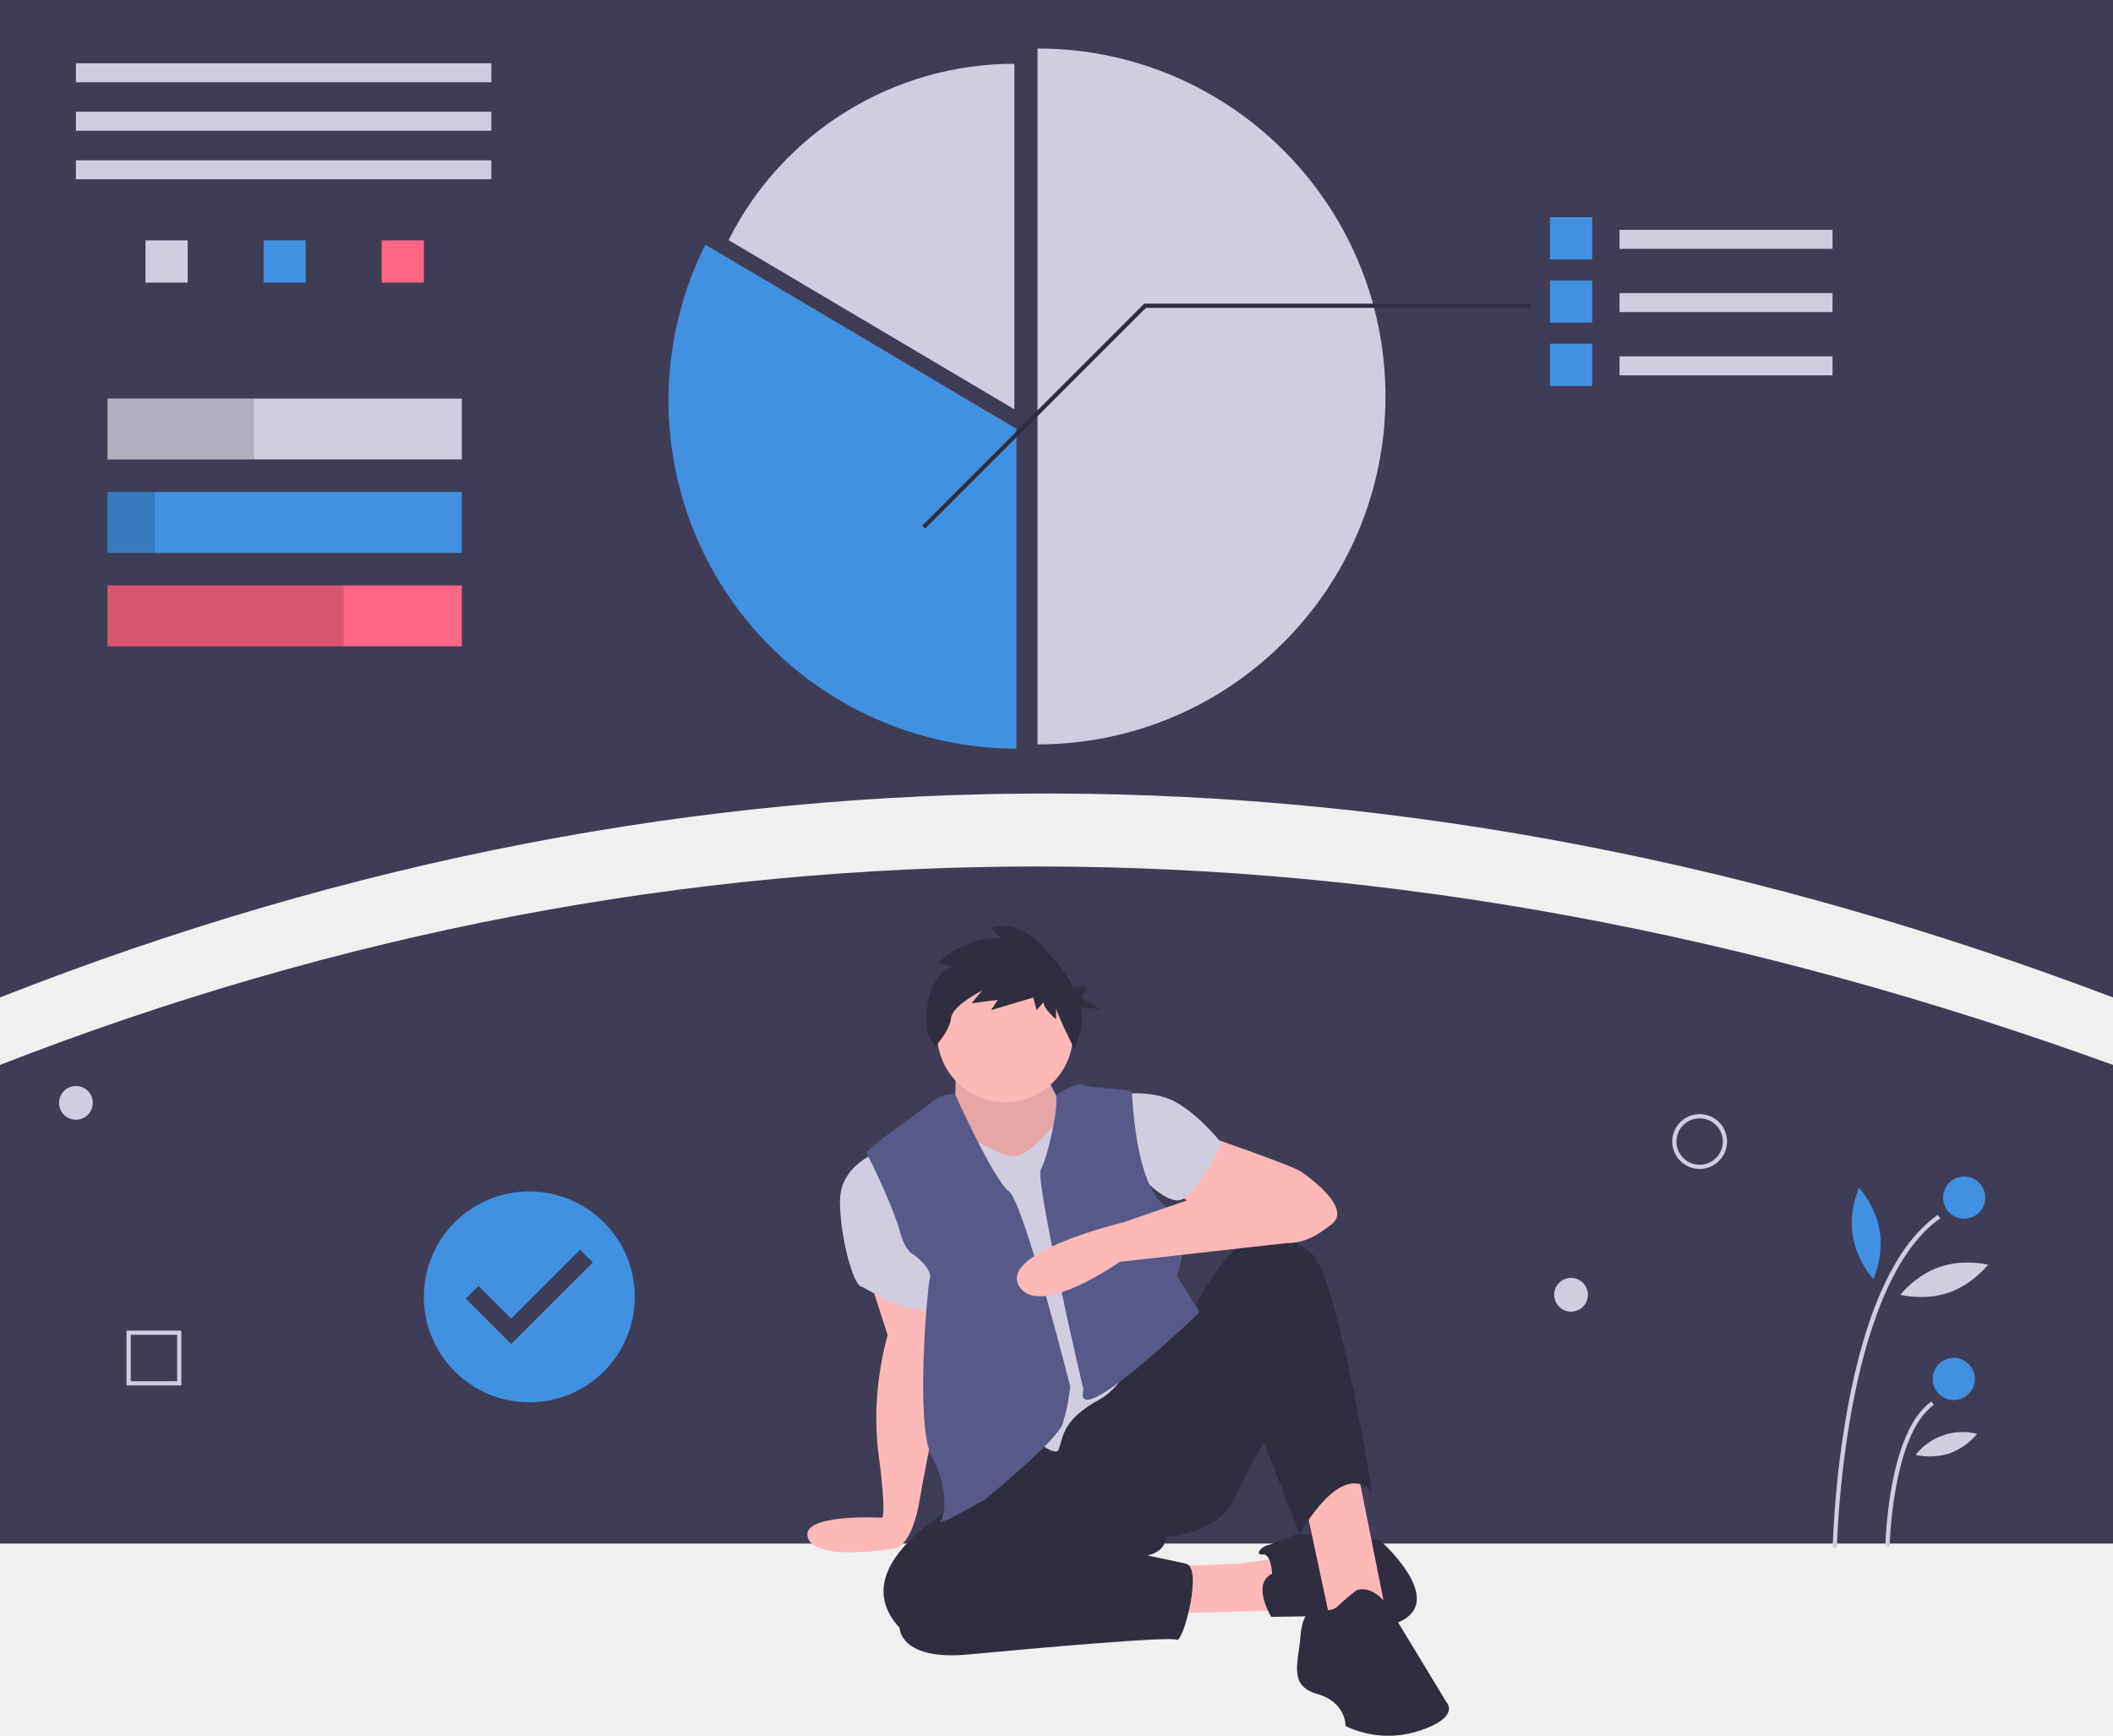
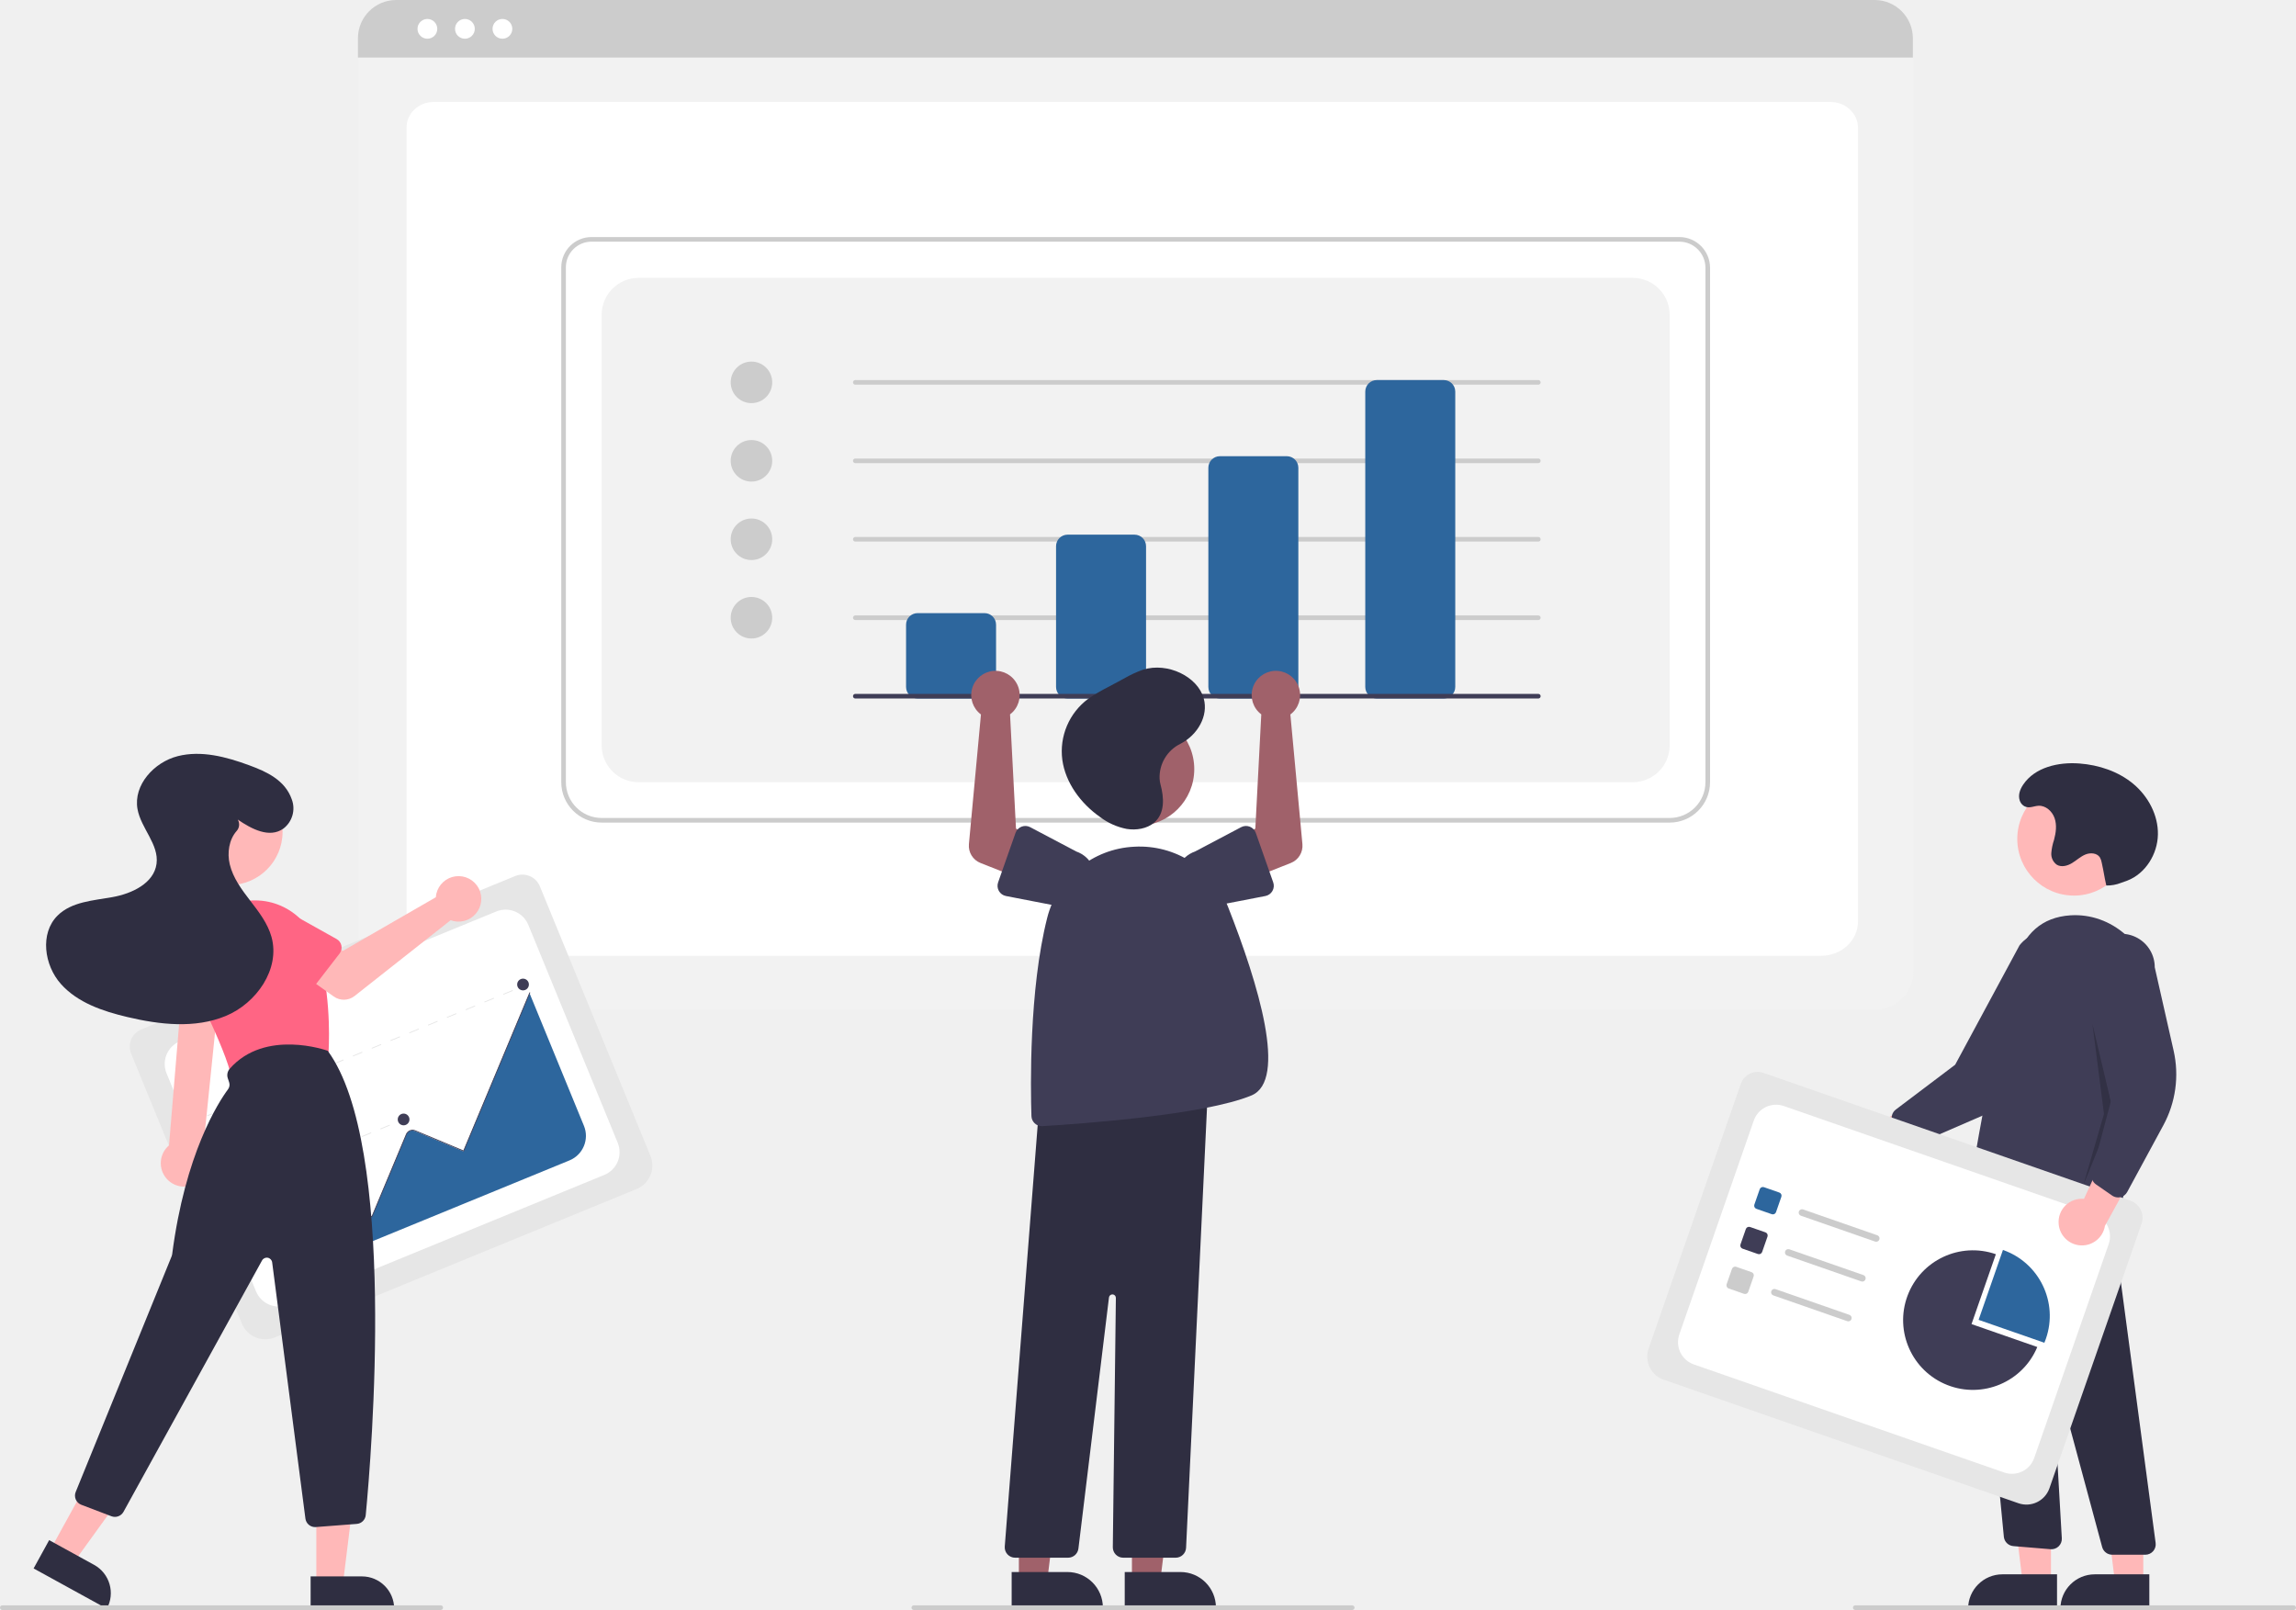
- <svg xmlns="http://www.w3.org/2000/svg" id="ab83d798-7d25-4111-a4e2-42875f6e6704" data-name="Layer 1" width="1002" height="823.119" viewBox="0 0 1002 823.119">
-   <path d="M1101,511.441c-335.922-127.294-669.972-130.563-1002,0v-473H1101Z" transform="translate(-99 -38.44071)" fill="#3f3d56" />
-   <rect x="36" y="30" width="197" height="9" fill="#d0cde1" />
-   <rect x="36" y="53" width="197" height="9" fill="#d0cde1" />
-   <rect x="36" y="76" width="197" height="9" fill="#d0cde1" />
-   <rect x="69" y="114" width="20" height="20" fill="#d0cde1" />
-   <rect x="125" y="114" width="20" height="20" fill="#4191e1" />
-   <rect x="181" y="114" width="20" height="20" fill="#ff6584" />
-   <rect x="51" y="189" width="168" height="28.877" fill="#d0cde1" />
-   <rect x="51" y="233.311" width="168" height="28.877" fill="#4191e1" />
-   <rect x="51" y="277.623" width="168" height="28.877" fill="#ff6584" />
-   <rect x="51" y="189" width="69.5" height="28.877" opacity="0.15" />
-   <rect x="51" y="233.311" width="22.5" height="28.877" opacity="0.15" />
-   <rect x="51" y="277.623" width="112" height="28.877" opacity="0.15" />
-   <path d="M591,61.441v330a165,165,0,0,0,0-330Z" transform="translate(-99 -38.44071)" fill="#d0cde1" />
-   <path d="M580,68.694a151.567,151.567,0,0,0-135.51,83.609L580,232.517Z" transform="translate(-99 -38.44071)" fill="#d0cde1" />
-   <path d="M433.49,154.454A165.046,165.046,0,0,0,581,393.441v-151.67Z" transform="translate(-99 -38.44071)" fill="#4191e1" />
-   <rect x="768" y="109" width="101" height="9" fill="#d0cde1" />
-   <rect x="735" y="103" width="20" height="20" fill="#4191e1" />
-   <rect x="768" y="139" width="101" height="9" fill="#d0cde1" />
-   <rect x="735" y="133" width="20" height="20" fill="#4191e1" />
-   <rect x="768" y="169" width="101" height="9" fill="#d0cde1" />
-   <rect x="735" y="163" width="20" height="20" fill="#4191e1" />
-   <polygon points="438.707 250.707 437.293 249.293 542.586 144 726 144 726 146 543.414 146 438.707 250.707" fill="#2f2e41" />
-   <path d="M1101,770.441H99v-227q483-188.205,1002,0Z" transform="translate(-99 -38.44071)" fill="#3f3d56" />
-   <path d="M510.803,643.322,519.94,671.603s-8.267,26.541-4.351,56.128,1.74,30.457,1.74,30.457-39.126-2.252-35.21,9.495,42.172,4.863,42.172,4.863,7.347-1.978,10.828-22.863,12.232-61.111,12.232-61.111L539.122,650.597Z" transform="translate(-99 -38.44071)" fill="#ffb8b8" />
-   <path d="M513.849,585.453s-16.534,6.091-16.534,22.625,6.091,39.159,10.007,40.464,30.022,19.144,34.808,6.527S513.849,585.453,513.849,585.453Z" transform="translate(-99 -38.44071)" fill="#d0cde1" />
-   <polygon points="553.211 742.808 588.019 741.503 614.56 737.587 606.728 763.693 542.333 765.433 553.211 742.808" fill="#ffb8b8" />
-   <path d="M702.247,784.73s-.435-9.572-4.351-9.137-1.305-3.481,2.175-4.351,13.488-5.221,13.488-5.221l39.594,2.611s25.671,22.625,15.229,34.808-37.419,1.305-37.419,1.305l-29.152.435S692.24,789.516,702.247,784.73Z" transform="translate(-99 -38.44071)" fill="#2f2e41" />
-   <polygon points="618.911 712.786 631.529 771.96 657.635 766.739 642.842 692.772 627.178 684.505 618.911 712.786" fill="#ffb8b8" />
-   <path d="M567.801,743.83s-73.097,33.068-42.205,66.57c0,0,0,15.664,32.633,12.618s95.722-8.702,98.768-6.962,12.618-34.373,4.351-36.113-18.274-3.916-18.274-3.916,8.702-1.305,8.702-8.702c0,0,24.801-1.74,32.197-17.404s14.358-27.411,14.358-27.411l16.969,43.51s19.58-36.113,34.373-20.015c0,0-16.534-103.989-29.152-113.561s-21.32-12.618-33.068-3.916-22.625,30.892-22.625,30.892Z" transform="translate(-99 -38.44071)" fill="#2f2e41" />
-   <path d="M742.277,792.562a98.037,98.037,0,0,0-8.702,7.397c-3.481,3.481-8.267,1.74-8.702,0s-8.267,1.305-9.137,13.923-6.091,23.931,7.832,27.846,13.488,15.229,13.488,15.229a46.934,46.934,0,0,0,35.243,2.176c19.58-6.527,12.618-13.488,12.618-13.488l-26.106-43.075S751.849,789.516,742.277,792.562Z" transform="translate(-99 -38.44071)" fill="#2f2e41" />
-   <path d="M670.05,576.751s41.77,14.358,46.121,17.404,23.931,17.404,14.358,24.801S713.125,631.139,694.416,625.483s-39.594-23.06-39.594-23.06Z" transform="translate(-99 -38.44071)" fill="#ffb8b8" />
-   <path d="M628.28,557.607s16.534-3.046,28.282,3.481,21.755,19.58,21.755,19.58-10.878,23.06-18.709,26.541-22.19-13.923-22.19-13.923Z" transform="translate(-99 -38.44071)" fill="#d0cde1" />
-   <path d="M552.137,544.989s.435,16.969-1.305,18.709,20.885,53.082,45.686,30.457,5.656-31.762,5.656-31.762-9.137-16.969-8.702-18.709-40.464,0-40.464,0Z" transform="translate(-99 -38.44071)" fill="#ffb8b8" />
-   <path d="M552.137,544.989s.435,16.969-1.305,18.709,20.885,53.082,45.686,30.457,5.656-31.762,5.656-31.762-9.137-16.969-8.702-18.709-40.464,0-40.464,0Z" transform="translate(-99 -38.44071)" opacity="0.1" />
-   <path d="M559.099,577.621s16.534,11.313,23.495,8.702,15.664-13.923,16.534-14.793,45.251,88.326,45.251,88.326-6.527,32.633-23.931,42.205-17.186,17.186-19.362,23.713-30.24-20.667-30.24-20.667l-17.839-75.708V583.278Z" transform="translate(-99 -38.44071)" fill="#d0cde1" />
-   <path d="M551.92,557.389s-5.439-1.088-11.095,3.698-32.197,22.625-30.892,24.366,13.053,26.541,15.664,36.549,6.527,11.313,6.527,11.313,9.137,6.527,7.832,11.313-6.962,70.051.87,84.41,6.527,26.976,4.351,30.457,20.885-10.007,20.885-10.007,34.373-27.846,36.984-36.113a97.263,97.263,0,0,0,3.481-17.404S584.335,608.079,577.373,603.292,551.92,557.389,551.92,557.389Z" transform="translate(-99 -38.44071)" fill="#575a89" />
-   <path d="M599.72,557.733s10.721-6.653,12.897-4.913,22.625,1.74,23.06,3.481,1.305,43.51,16.099,54.388,5.221,32.633,5.221,32.633l10.878,17.404s-59.173,56.994-55.258,37.419c.218-1.088,0-1.305,0-1.305s-23.06-98.768-20.015-103.989S601.182,563.951,599.72,557.733Z" transform="translate(-99 -38.44071)" fill="#575a89" />
-   <path d="M690.935,597.636,631.761,618.086s-58.739,13.923-49.602,30.022,47.861-11.313,47.861-11.313l78.8-8.829S740.101,601.552,690.935,597.636Z" transform="translate(-99 -38.44071)" fill="#ffb8b8" />
-   <circle cx="476.633" cy="490.449" r="32.197" fill="#ffb8b8" />
-   <path d="M549.992,496.891l-5.956-2.166s12.453-12.453,29.779-11.37l-4.873-4.873s11.912-4.331,22.741,7.039c5.692,5.977,12.279,13.003,16.385,20.917h6.378l-2.662,5.324,9.317,5.324-9.563-.956a26.866,26.866,0,0,1-.905,13.789l-2.166,5.956s-8.663-17.326-8.663-19.492v5.414s-5.956-4.873-5.956-8.122L590.6,517.466l-1.624-5.956-20.033,5.956,3.249-4.873-12.453,1.624,4.873-5.956s-14.077,7.039-14.619,12.995c-.541,5.956-7.58,13.536-7.58,13.536l-3.249-5.414S534.29,505.013,549.992,496.891Z" transform="translate(-99 -38.44071)" fill="#2f2e41" />
-   <path d="M970.067,772.394l-2-.039a463.835,463.835,0,0,1,7.1-66.287c8.648-46.881,23.029-77.67,42.743-91.512l1.148,1.637C973.007,648.526,970.091,771.158,970.067,772.394Z" transform="translate(-99 -38.44071)" fill="#d0cde1" />
-   <path d="M995.067,771.915l-2-.039c.043-2.215,1.293-54.414,21.843-68.842l1.148,1.637C996.338,718.517,995.077,771.383,995.067,771.915Z" transform="translate(-99 -38.44071)" fill="#d0cde1" />
-   <circle cx="931.436" cy="567.933" r="10" fill="#4191e1" />
-   <circle cx="926.484" cy="653.933" r="10" fill="#4191e1" />
-   <path d="M990.406,622.369c1.879,12.004-3.019,22.741-3.019,22.741s-7.945-8.726-9.825-20.73,3.019-22.741,3.019-22.741S988.527,610.365,990.406,622.369Z" transform="translate(-99 -38.44071)" fill="#4191e1" />
-   <path d="M1023.062,651.431c-11.493,3.942-22.904,1.034-22.904,1.034s7.223-9.3,18.716-13.242,22.903-1.034,22.903-1.034S1034.555,647.489,1023.062,651.431Z" transform="translate(-99 -38.44071)" fill="#d0cde1" />
-   <path d="M1023.462,727.684a31.134,31.134,0,0,1-16.064.694,28.374,28.374,0,0,1,29.172-10.006A31.134,31.134,0,0,1,1023.462,727.684Z" transform="translate(-99 -38.44071)" fill="#d0cde1" />
-   <path d="M904.984,592.776a13,13,0,1,1,13-13A13.014,13.014,0,0,1,904.984,592.776Zm0-24a11,11,0,1,0,11,11A11.012,11.012,0,0,0,904.984,568.776Z" transform="translate(-99 -38.44071)" fill="#d0cde1" />
-   <circle cx="745" cy="614" r="8" fill="#d0cde1" />
-   <circle cx="36" cy="523" r="8" fill="#d0cde1" />
-   <path d="M185,695.441H159v-26h26Zm-24-2h22v-22H161Z" transform="translate(-99 -38.44071)" fill="#d0cde1" />
-   <path d="M350,603.441a50,50,0,1,0,50,50A50,50,0,0,0,350,603.441Zm-8.625,72.375-21.507-21.507,6.033-6.033,15.495,15.495,32.705-32.705,6.032,6.033Z" transform="translate(-99 -38.44071)" fill="#4191e1" />
+ <svg xmlns="http://www.w3.org/2000/svg" id="bb535a4d-a035-40f6-99ac-869b240e0289" data-name="Layer 1" width="995" height="697.681" viewBox="0 0 995 697.681">
+   <path d="M915.189,538.707H274.35a16.519,16.519,0,0,1-16.5-16.5V127.054A12.102,12.102,0,0,1,269.938,114.965H919.391a12.311,12.311,0,0,1,12.297,12.297V522.207A16.519,16.519,0,0,1,915.189,538.707Z" transform="translate(-102.5 -101.1595)" fill="#f2f2f2" />
+   <path d="M891.811,515.341H294.567c-8.755,0-15.878-6.67-15.878-14.868v-344.105c0-6.08,5.278-11.027,11.766-11.027H895.728c6.595,0,11.961,5.028,11.961,11.209V500.472C907.689,508.671,900.566,515.341,891.811,515.341Z" transform="translate(-102.5 -101.1595)" fill="#fff" />
+   <path d="M931.459,126.11H257.619V117.709a16.574,16.574,0,0,1,16.56-16.55H914.899a16.574,16.574,0,0,1,16.56,16.55Z" transform="translate(-102.5 -101.1595)" fill="#ccc" />
+   <circle cx="185.214" cy="12.5" r="4.283" fill="#fff" />
+   <circle cx="201.473" cy="12.5" r="4.283" fill="#fff" />
+   <circle cx="217.731" cy="12.5" r="4.283" fill="#fff" />
+   <path d="M826.073,457.629H363.234a17.52,17.52,0,0,1-17.5-17.5V216.975a13.103,13.103,0,0,1,13.088-13.088H830.276a13.312,13.312,0,0,1,13.297,13.297V440.129A17.52,17.52,0,0,1,826.073,457.629ZM358.822,205.886a11.101,11.101,0,0,0-11.088,11.088V440.129a15.517,15.517,0,0,0,15.5,15.5H826.073a15.518,15.518,0,0,0,15.5-15.5V217.184a11.31,11.31,0,0,0-11.297-11.297Z" transform="translate(-102.5 -101.1595)" fill="#ccc" />
+   <path d="M379.234,440.129h430.839a16,16,0,0,0,16-16V237.581a16,16,0,0,0-16-16H379.234a16,16,0,0,0-16,16V424.129A16,16,0,0,0,379.234,440.129Z" transform="translate(-102.5 -101.1595)" fill="#f2f2f2" />
+   <circle cx="325.654" cy="165.695" r="9" fill="#ccc" />
+   <circle cx="325.654" cy="199.695" r="9" fill="#ccc" />
+   <circle cx="325.654" cy="233.695" r="9" fill="#ccc" />
+   <circle cx="325.654" cy="267.695" r="9" fill="#ccc" />
+   <path d="M769.154,267.855h-296a1,1,0,0,1,0-2h296a1,1,0,0,1,0,2Z" transform="translate(-102.5 -101.1595)" fill="#ccc" />
+   <path d="M769.154,301.855h-296a1,1,0,0,1,0-2h296a1,1,0,0,1,0,2Z" transform="translate(-102.5 -101.1595)" fill="#ccc" />
+   <path d="M769.154,335.855h-296a1,1,0,0,1,0-2h296a1,1,0,0,1,0,2Z" transform="translate(-102.5 -101.1595)" fill="#ccc" />
+   <path d="M769.154,369.855h-296a1,1,0,0,1,0-2h296a1,1,0,0,1,0,2Z" transform="translate(-102.5 -101.1595)" fill="#ccc" />
+   <path d="M529.154,403.855h-29a5.006,5.006,0,0,1-5-5v-27a5.006,5.006,0,0,1,5-5h29a5.006,5.006,0,0,1,5,5v27A5.006,5.006,0,0,1,529.154,403.855Z" transform="translate(-102.5 -101.1595)" fill="#2d669d" />
+   <path d="M594.154,403.855h-29a5.006,5.006,0,0,1-5-5v-61a5.006,5.006,0,0,1,5-5h29a5.006,5.006,0,0,1,5,5v61A5.006,5.006,0,0,1,594.154,403.855Z" transform="translate(-102.5 -101.1595)" fill="#2d669d" />
+   <path d="M660.154,403.855h-29a5.006,5.006,0,0,1-5-5v-95a5.006,5.006,0,0,1,5-5h29a5.006,5.006,0,0,1,5,5v95A5.006,5.006,0,0,1,660.154,403.855Z" transform="translate(-102.5 -101.1595)" fill="#2d669d" />
+   <path d="M728.154,403.855h-29a5.006,5.006,0,0,1-5-5v-128a5.006,5.006,0,0,1,5-5h29a5.006,5.006,0,0,1,5,5v128A5.006,5.006,0,0,1,728.154,403.855Z" transform="translate(-102.5 -101.1595)" fill="#2d669d" />
+   <path d="M769.154,403.855h-296a1,1,0,0,1,0-2h296a1,1,0,0,1,0,2Z" transform="translate(-102.5 -101.1595)" fill="#3f3d56" />
+   <path d="M899.201,590.402a10.056,10.056,0,0,1,15.32-1.743l31.755-16.389-1.975,18.464L914.45,603.467a10.11,10.11,0,0,1-15.248-13.065Z" transform="translate(-102.5 -101.1595)" fill="#ffb8b8" />
+   <path d="M926.524,597.289a4.506,4.506,0,0,1-1.524-2.212l-2.526-8.159a4.515,4.515,0,0,1,1.587-4.921l25.738-19.44,27.875-51.712a14.497,14.497,0,1,1,22.9,17.782L984.716,562.096a46.374,46.374,0,0,1-23.463,22.696l-30.163,13.083a4.505,4.505,0,0,1-3.669-.039A4.455,4.455,0,0,1,926.524,597.289Z" transform="translate(-102.5 -101.1595)" fill="#3f3d56" />
+   <circle cx="898.775" cy="363.541" r="24.561" fill="#ffb8b8" />
+   <polygon points="888.812 685.737 876.553 685.736 870.722 638.448 888.817 638.449 888.812 685.737" fill="#ffb8b8" />
+   <path d="M867.795,682.233h23.644a0,0,0,0,1,0,0v14.887a0,0,0,0,1,0,0H852.908a0,0,0,0,1,0,0v0A14.887,14.887,0,0,1,867.795,682.233Z" fill="#2f2e41" />
+   <polygon points="928.812 685.739 916.553 685.738 910.722 638.449 928.817 638.451 928.812 685.739" fill="#ffb8b8" />
+   <path d="M907.795,682.235h23.644a0,0,0,0,1,0,0V697.121a0,0,0,0,1,0,0H892.908a0,0,0,0,1,0,0v0A14.887,14.887,0,0,1,907.795,682.235Z" fill="#2f2e41" />
+   <path d="M1032.208,774.899l-14.367-.001a4.508,4.508,0,0,1-4.345-3.329l-20.68-76.701a.5.5,0,0,0-.982.16l4.177,72.742a4.499,4.499,0,0,1-4.867,4.742L974.998,771.166a4.512,4.512,0,0,1-4.096-3.964L956.191,614.457l5.691,3.415,53.329-9.054L1036.669,769.804a4.501,4.501,0,0,1-4.461,5.095Z" transform="translate(-102.5 -101.1595)" fill="#2f2e41" />
+   <path d="M974.027,630.579a32.939,32.939,0,0,1-16.692-4.698,4.48,4.48,0,0,1-2.136-4.589c1.876-11.486,11.684-70.408,20.608-102.529,3.635-13.083,11.671-20.129,23.887-20.943,17.868-1.172,33.75,12.807,35.404,31.2,2.917,32.448-8.933,78.55-14.164,96.866a4.496,4.496,0,0,1-7.088,2.306l-10.661-8.293a3.533,3.533,0,0,0-4.516.188C989.682,628.101,981.146,630.579,974.027,630.579Z" transform="translate(-102.5 -101.1595)" fill="#3f3d56" />
+   <polygon points="906.787 443.738 915.786 481.739 902.784 513.738 911.786 482.739 906.787 443.738" opacity="0.2" />
+   <path d="M1015.29,484.898a16.538,16.538,0,0,0,6.388-1.155c.894-.345,1.822-.628,2.715-.972,7.882-3.045,13.074-11.438,13.261-19.886s-4.188-16.647-10.684-22.05-14.909-8.178-23.335-8.82c-9.075-.691-19.294,1.61-24.366,9.167-1.35,2.012-2.294,4.452-1.494,6.882a4.404,4.404,0,0,0,1.241,1.906c2.265,2.015,4.522.5,6.831.366,3.173-.184,6.023,2.385,7.048,5.394s.573,6.322-.254,9.391a23.459,23.459,0,0,0-1.183,5.71,5.741,5.741,0,0,0,2.378,5.055c1.983,1.199,4.587.505,6.571-.691s3.699-2.86,5.842-3.741,5.022-.685,6.27,1.268a6.935,6.935,0,0,1,.793,2.289c1.118,5.095.861,4.795,1.979,9.89Z" transform="translate(-102.5 -101.1595)" fill="#2f2e41" />
+   <path d="M977.221,752.591,823.425,699.03a10.556,10.556,0,0,1-6.49-13.426l39.966-114.758a7.734,7.734,0,0,1,9.836-4.755L1025.732,621.463a7.867,7.867,0,0,1,4.837,10.006L990.647,746.101A10.556,10.556,0,0,1,977.221,752.591Z" transform="translate(-102.5 -101.1595)" fill="#e6e6e6" />
+   <path d="M836.549,692.435l134.484,46.835a10.225,10.225,0,0,0,13.019-6.293l32.272-92.667a10.225,10.225,0,0,0-6.293-13.019l-134.484-46.835a10.225,10.225,0,0,0-13.019,6.293l-32.272,92.667A10.225,10.225,0,0,0,836.549,692.435Z" transform="translate(-102.5 -101.1595)" fill="#fff" />
+   <path d="M870.32,627.329l-6.66-2.32a1.444,1.444,0,0,1-.888-1.837l2.32-6.66a1.444,1.444,0,0,1,1.837-.888l6.66,2.32a1.444,1.444,0,0,1,.888,1.837l-2.32,6.66A1.444,1.444,0,0,1,870.32,627.329Z" transform="translate(-102.5 -101.1595)" fill="#2d669d" />
+   <path d="M864.31,644.585l-6.66-2.32a1.444,1.444,0,0,1-.888-1.837l2.32-6.66a1.444,1.444,0,0,1,1.837-.888l6.66,2.32a1.444,1.444,0,0,1,.888,1.837l-2.32,6.66A1.444,1.444,0,0,1,864.31,644.585Z" transform="translate(-102.5 -101.1595)" fill="#3f3d56" />
+   <path d="M858.301,661.841l-6.66-2.32a1.444,1.444,0,0,1-.888-1.837l2.32-6.66a1.444,1.444,0,0,1,1.837-.888l6.66,2.32a1.444,1.444,0,0,1,.888,1.837l-2.32,6.66A1.444,1.444,0,0,1,858.301,661.841Z" transform="translate(-102.5 -101.1595)" fill="#ccc" />
+   <path d="M915.074,639.181l-32.09-11.176a1.443,1.443,0,1,1,.949-2.725l32.09,11.176a1.443,1.443,0,1,1-.949,2.725Z" transform="translate(-102.5 -101.1595)" fill="#ccc" />
+   <path d="M909.065,656.437l-32.09-11.176a1.443,1.443,0,0,1,.949-2.725l32.09,11.176a1.443,1.443,0,1,1-.949,2.725Z" transform="translate(-102.5 -101.1595)" fill="#ccc" />
+   <path d="M903.055,673.693l-32.09-11.176a1.443,1.443,0,0,1,.949-2.725l32.09,11.176a1.443,1.443,0,0,1-.949,2.725Z" transform="translate(-102.5 -101.1595)" fill="#ccc" />
+   <path d="M988.454,683.043c.234-.561.454-1.131.656-1.712a30.239,30.239,0,0,0-18.611-38.501L959.951,673.116Z" transform="translate(-102.5 -101.1595)" fill="#2d669d" />
+   <path d="M956.884,674.959l10.548-30.287a30.239,30.239,0,1,0,17.955,40.213Z" transform="translate(-102.5 -101.1595)" fill="#3f3d56" />
+   <path d="M994.645,631.512a10.056,10.056,0,0,1,10.979-10.826l14.873-32.493,9.841,15.748-15.633,28.441a10.11,10.11,0,0,1-20.061-.87Z" transform="translate(-102.5 -101.1595)" fill="#ffb8b8" />
+   <path d="M1020.394,620.069a4.506,4.506,0,0,1-2.564-.8l-7.023-4.862a4.515,4.515,0,0,1-1.788-4.852l8.255-31.18-9.979-57.893a14.497,14.497,0,1,1,28.993-.14l8.177,36.123a46.373,46.373,0,0,1-4.456,32.339L1024.349,617.713a4.505,4.505,0,0,1-2.911,2.233A4.455,4.455,0,0,1,1020.394,620.069Z" transform="translate(-102.5 -101.1595)" fill="#3f3d56" />
+   <path d="M1096.5,798.841h-190a1,1,0,0,1,0-2h190a1,1,0,0,1,0,2Z" transform="translate(-102.5 -101.1595)" fill="#ccc" />
+   <polygon points="490.541 685.239 502.801 685.238 508.633 637.951 490.539 637.951 490.541 685.239" fill="#a0616a" />
+   <path d="M589.914,782.396l24.144-.001h.001a15.386,15.386,0,0,1,15.386,15.386v.5l-39.531.001Z" transform="translate(-102.5 -101.1595)" fill="#2f2e41" />
+   <polygon points="441.541 685.239 453.801 685.238 459.633 637.951 441.539 637.951 441.541 685.239" fill="#a0616a" />
+   <path d="M540.914,782.396l24.144-.001h.001a15.386,15.386,0,0,1,15.386,15.386v.5l-39.531.001Z" transform="translate(-102.5 -101.1595)" fill="#2f2e41" />
+   <circle cx="492.988" cy="333.297" r="24.561" fill="#a0616a" />
+   <path d="M612.005,776.192H589.254a4.5,4.5,0,0,1-4.5-4.555l1.322-108.031a1.5,1.5,0,0,0-2.989-.2L569.847,772.236a4.504,4.504,0,0,1-4.467,3.956H542.41a4.5,4.5,0,0,1-4.486-4.851l15.167-194.075.412-.045,72.629-7.844-9.633,202.528A4.495,4.495,0,0,1,612.005,776.192Z" transform="translate(-102.5 -101.1595)" fill="#2f2e41" />
+   <path d="M553.976,589.181a4.496,4.496,0,0,1-4.484-4.358c-.396-12.271-1.076-54.732,6.822-85.905a40.924,40.924,0,0,1,37.793-30.839h0a41.179,41.179,0,0,1,40.559,26.023c13.275,33.703,25.818,75.246,10.181,81.762-20.495,8.539-74.523,12.346-90.594,13.309Q554.113,589.181,553.976,589.181Z" transform="translate(-102.5 -101.1595)" fill="#3f3d56" />
+   <path d="M647.847,409.632a10.525,10.525,0,0,0,1.246,1.093l-2.578,49.526-10.724,5.491L641.961,483.01l19.93-7.875a8,8,0,0,0,5.026-8.181l-5.221-56.179a10.497,10.497,0,1,0-13.849-1.143Z" transform="translate(-102.5 -101.1595)" fill="#a0616a" />
+   <path d="M646.718,462.095l7.544,21.439a4.5,4.5,0,0,1-3.389,5.912l-22.245,4.308a12.497,12.497,0,0,1-8.228-23.602l19.974-10.543a4.5,4.5,0,0,1,6.344,2.486Z" transform="translate(-102.5 -101.1595)" fill="#3f3d56" />
+   <path d="M541.46,409.632a10.527,10.527,0,0,1-1.246,1.093l2.578,49.526,10.724,5.491L547.346,483.01l-19.93-7.875a8,8,0,0,1-5.026-8.181l5.221-56.179a10.497,10.497,0,1,1,13.849-1.143Z" transform="translate(-102.5 -101.1595)" fill="#a0616a" />
+   <path d="M545.192,459.399a4.495,4.495,0,0,1,3.741.21l19.974,10.543a12.497,12.497,0,0,1-8.228,23.602l-22.245-4.308a4.5,4.5,0,0,1-3.389-5.912l7.544-21.439A4.495,4.495,0,0,1,545.192,459.399Z" transform="translate(-102.5 -101.1595)" fill="#3f3d56" />
+   <path d="M605.027,438.643a16.143,16.143,0,0,1,9.041-15.168c7.466-3.854,12.156-12.075,10.101-19.582-2.631-9.609-15.709-15.841-26.305-12.535a48.566,48.566,0,0,0-8.261,3.839l-6.923,3.711a71.73,71.73,0,0,0-8.534,5.038,28.315,28.315,0,0,0-11.27,26.53c1.363,9.769,7.761,18.727,16.518,24.861a27.937,27.937,0,0,0,11.319,5.031c4.198.692,8.87-.094,11.939-2.705,4.796-4.079,4.301-10.911,2.75-16.616A12.09,12.09,0,0,1,605.027,438.643Z" transform="translate(-102.5 -101.1595)" fill="#2f2e41" />
+   <path d="M688.5,798.841h-190a1,1,0,0,1,0-2h190a1,1,0,0,1,0,2Z" transform="translate(-102.5 -101.1595)" fill="#ccc" />
+   <path d="M378.41,616.413,221.633,680.73a10.984,10.984,0,0,1-14.315-5.986l-47.992-116.983a8.047,8.047,0,0,1,4.386-10.488l162.077-66.492a8.186,8.186,0,0,1,10.669,4.462L384.396,602.098A10.984,10.984,0,0,1,378.41,616.413Z" transform="translate(-102.5 -101.1595)" fill="#e6e6e6" />
+   <path d="M227.311,666.541l137.091-56.241a10.639,10.639,0,0,0,5.805-13.881L331.454,501.956a10.639,10.639,0,0,0-13.881-5.805L180.482,552.392a10.639,10.639,0,0,0-5.805,13.881l38.753,94.463A10.639,10.639,0,0,0,227.311,666.541Z" transform="translate(-102.5 -101.1595)" fill="#fff" />
+   <rect x="328.668" y="528.117" width="2.179" height="0.363" transform="translate(-278.3402 63.53163) rotate(-22.30577)" fill="#e6e6e6" />
+   <path d="M324.747,530.551l-4.072,1.67-.138-.336,4.072-1.67Zm-8.144,3.341-4.072,1.67-.138-.336,4.072-1.67Zm-8.144,3.341-4.072,1.67-.138-.336,4.072-1.67Zm-8.144,3.341-4.072,1.67-.138-.336,4.072-1.67Zm-8.144,3.341-4.072,1.67-.138-.336,4.072-1.67Zm-8.144,3.341-4.072,1.67-.138-.336,4.072-1.67Zm-8.144,3.341-4.072,1.67-.138-.336,4.072-1.67Zm-8.144,3.341-4.072,1.67-.138-.336,4.072-1.67Zm-8.144,3.341-4.072,1.67-.138-.336,4.072-1.67Zm-8.144,3.341-4.072,1.67-.138-.336,4.072-1.67ZM243.312,563.959l-4.072,1.67-.138-.336,4.072-1.67Zm-8.144,3.341-4.072,1.67-.138-.336,4.072-1.67Zm-8.144,3.341-4.072,1.67-.138-.336,4.072-1.67Zm-8.144,3.341-4.072,1.67-.138-.336,4.072-1.67Zm-8.144,3.341-4.072,1.67-.138-.336,4.072-1.67Zm-8.144,3.341-4.072,1.67-.138-.336,4.072-1.67Z" transform="translate(-102.5 -101.1595)" fill="#e6e6e6" />
+   <rect x="192.285" y="584.068" width="2.179" height="0.363" transform="translate(-309.7817 15.95413) rotate(-22.30577)" fill="#e6e6e6" />
+   <rect x="275.309" y="586.506" width="2.179" height="0.363" transform="translate(-304.4946 47.64812) rotate(-22.30577)" fill="#e6e6e6" />
+   <path d="M271.448,588.915l-4.011,1.646-.138-.336,4.011-1.646Zm-8.023,3.291-4.011,1.646-.138-.336,4.011-1.646Zm-8.023,3.291-4.011,1.646-.138-.336,4.011-1.646ZM247.38,598.789l-4.011,1.646-.138-.336,4.011-1.646ZM239.357,602.08l-4.011,1.646-.138-.336,4.011-1.646Zm-8.023,3.291-4.011,1.646-.138-.336,4.011-1.646Zm-8.023,3.291-4.011,1.646-.138-.336,4.011-1.646Zm-8.023,3.291-4.011,1.646-.138-.336,4.011-1.646Z" transform="translate(-102.5 -101.1595)" fill="#e6e6e6" />
+   <rect x="205.101" y="615.309" width="2.179" height="0.363" transform="translate(-320.68 23.15625) rotate(-22.30577)" fill="#e6e6e6" />
+   <rect x="242.07" y="617.411" width="2.179" height="0.363" transform="translate(-318.7115 37.34481) rotate(-22.30577)" fill="#e6e6e6" />
+   <path d="M238.093,619.867l-4.127,1.693-.138-.336,4.127-1.693Zm-8.254,3.386-4.127,1.693-.138-.336,4.127-1.693Zm-8.254,3.386-4.127,1.693-.138-.336,4.127-1.693Z" transform="translate(-102.5 -101.1595)" fill="#e6e6e6" />
+   <rect x="211.165" y="630.089" width="2.179" height="0.363" transform="translate(-325.8362 26.5637) rotate(-22.30577)" fill="#e6e6e6" />
+   <rect x="252.417" y="642.634" width="2.179" height="0.363" transform="translate(-327.5107 43.15973) rotate(-22.30577)" fill="#e6e6e6" />
+   <path d="M248.441,645.09l-4.127,1.693-.138-.336,4.127-1.693Zm-8.254,3.386-4.127,1.693-.138-.336,4.127-1.693Zm-8.254,3.386-4.127,1.693-.138-.336,4.127-1.693Z" transform="translate(-102.5 -101.1595)" fill="#e6e6e6" />
+   <rect x="221.513" y="655.313" width="2.179" height="0.363" transform="translate(-334.6354 32.37862) rotate(-22.30577)" fill="#e6e6e6" />
+   <path d="M233.132,651.671,349.308,604.011a11.481,11.481,0,0,0,6.257-14.962L332.092,531.832l-.227.101-28.509,68.167-21.145-8.84a2.742,2.742,0,0,0-2.436.152,2.922,2.922,0,0,0-1.212,1.433l-14.941,35.722-15.46-6.462a2.753,2.753,0,0,0-3.603,1.478C244.461,623.825,234.928,647.213,233.132,651.671Z" transform="translate(-102.5 -101.1595)" fill="#2d669d" />
+   <path d="M232.775,652.21l-.335-.14,11.955-28.586a3.089,3.089,0,0,1,4.038-1.657l15.155,6.337,14.856-35.525a3.089,3.089,0,0,1,4.038-1.657l20.839,8.715,28.656-68.523.335.14L303.515,600.173l-21.174-8.855a2.723,2.723,0,0,0-3.563,1.462l-14.996,35.86-15.489-6.478a2.726,2.726,0,0,0-3.563,1.462Z" transform="translate(-102.5 -101.1595)" fill="#3f3d56" />
+   <circle cx="141.667" cy="516.019" r="2.542" fill="#3f3d56" />
+   <circle cx="174.906" cy="485.115" r="2.542" fill="#3f3d56" />
+   <circle cx="226.662" cy="426.636" r="2.542" fill="#3f3d56" />
+   <path d="M186.901,614.295a10.095,10.095,0,0,0,3.61-15.053l7.549-73.804h-16.313l-5.999,72.066a10.15,10.15,0,0,0,11.154,16.791Z" transform="translate(-102.5 -101.1595)" fill="#ffb8b8" />
+   <circle cx="99.38" cy="360.468" r="23.08" fill="#ffb8b8" />
+   <path d="M206.225,568.419a4.221,4.221,0,0,1-4.068-3.1c-1.849-6.718-6.66-18.077-14.299-33.763a27.967,27.967,0,0,1,15.882-38.613h0a27.955,27.955,0,0,1,35.922,17.808c5.921,18.563,5.635,38.447,5.237,46.134a4.239,4.239,0,0,1-3.321,3.914l-34.446,7.522A4.208,4.208,0,0,1,206.225,568.419Z" transform="translate(-102.5 -101.1595)" fill="#ff6584" />
+   <polygon points="137.082 686.425 148.602 686.425 154.083 641.988 137.08 641.989 137.082 686.425" fill="#ffb8b8" />
+   <path d="M237.113,784.293H273.321a0,0,0,0,1,0,0v13.989a0,0,0,0,1,0,0H251.103a13.989,13.989,0,0,1-13.989-13.989v0a0,0,0,0,1,0,0Z" transform="translate(407.9701 1481.403) rotate(179.9974)" fill="#2f2e41" />
+   <polygon points="21.882 671.495 31.978 677.045 58.19 640.747 43.291 632.555 21.882 671.495" fill="#ffb8b8" />
+   <path d="M118.196,776.437h36.207a0,0,0,0,1,0,0V790.426a0,0,0,0,1,0,0h-22.218a13.989,13.989,0,0,1-13.989-13.989v0a0,0,0,0,1,0,0Z" transform="translate(-224.194 1434.457) rotate(-151.199)" fill="#2f2e41" />
+   <path d="M239.044,762.92a4.228,4.228,0,0,1-4.189-3.684L220.446,648.211a2.349,2.349,0,0,0-4.387-.832L156.014,756.319a4.252,4.252,0,0,1-5.209,1.912L137.717,753.244a4.228,4.228,0,0,1-2.411-5.546L176.901,645.518a3.257,3.257,0,0,0,.212-.809c5.634-43.605,19.968-65.78,24.227-71.538a3.275,3.275,0,0,0,.466-2.982l-.585-1.756a4.226,4.226,0,0,1,.814-4.113c15.347-17.48,42.095-7.942,42.363-7.843l.134.05.084.115c29.993,41.133,18.903,174.732,16.376,201.096a4.217,4.217,0,0,1-3.885,3.806l-17.736,1.366C239.262,762.917,239.152,762.92,239.044,762.92Z" transform="translate(-102.5 -101.1595)" fill="#2f2e41" />
+   <path d="M291.606,488.437a9.892,9.892,0,0,0-.225,1.541l-40.367,23.288-9.812-5.649-10.46,13.694,16.398,11.688a7.518,7.518,0,0,0,9.019-.22l41.626-32.839a9.864,9.864,0,1,0-6.179-11.503Z" transform="translate(-102.5 -101.1595)" fill="#ffb8b8" />
+   <path d="M249.665,514.369l-13.047,16.909a4.229,4.229,0,0,1-6.394.35L215.455,516.291a11.744,11.744,0,0,1,14.402-18.554l18.524,10.358a4.229,4.229,0,0,1,1.283,6.273Z" transform="translate(-102.5 -101.1595)" fill="#ff6584" />
+   <path d="M199.098,543.746l-21.017-3.795a4.229,4.229,0,0,1-3.255-5.514L181.639,514.264a11.744,11.744,0,0,1,23.102,4.241l-.665,21.213a4.229,4.229,0,0,1-4.978,4.028Z" transform="translate(-102.5 -101.1595)" fill="#ff6584" />
+   <path d="M205.533,456.318c5.932,4.06,13.721,8.233,19.78,3.91a11.025,11.025,0,0,0,3.618-12.709c-2.901-8.296-10.872-11.949-18.494-14.748-9.909-3.64-20.698-6.535-30.927-3.928s-19.269,12.51-17.423,22.903c1.485,8.358,9.369,15.312,8.25,23.727-1.126,8.469-10.65,12.926-19.059,14.44s-17.817,2-23.86,8.039c-7.708,7.704-5.784,21.475,1.47,29.61s18.199,11.822,28.805,14.328c14.053,3.321,29.252,5.066,42.599-.445s23.733-20.349,19.866-34.261c-1.633-5.877-5.48-10.843-9.198-15.678s-7.483-9.891-8.901-15.824c-1.182-4.944-.307-10.683,2.971-14.391a4.169,4.169,0,0,0,.559-4.874Z" transform="translate(-102.5 -101.1595)" fill="#2f2e41" />
+   <path d="M293.5,798.841h-190a1,1,0,0,1,0-2h190a1,1,0,0,1,0,2Z" transform="translate(-102.5 -101.1595)" fill="#ccc" />
</svg>
